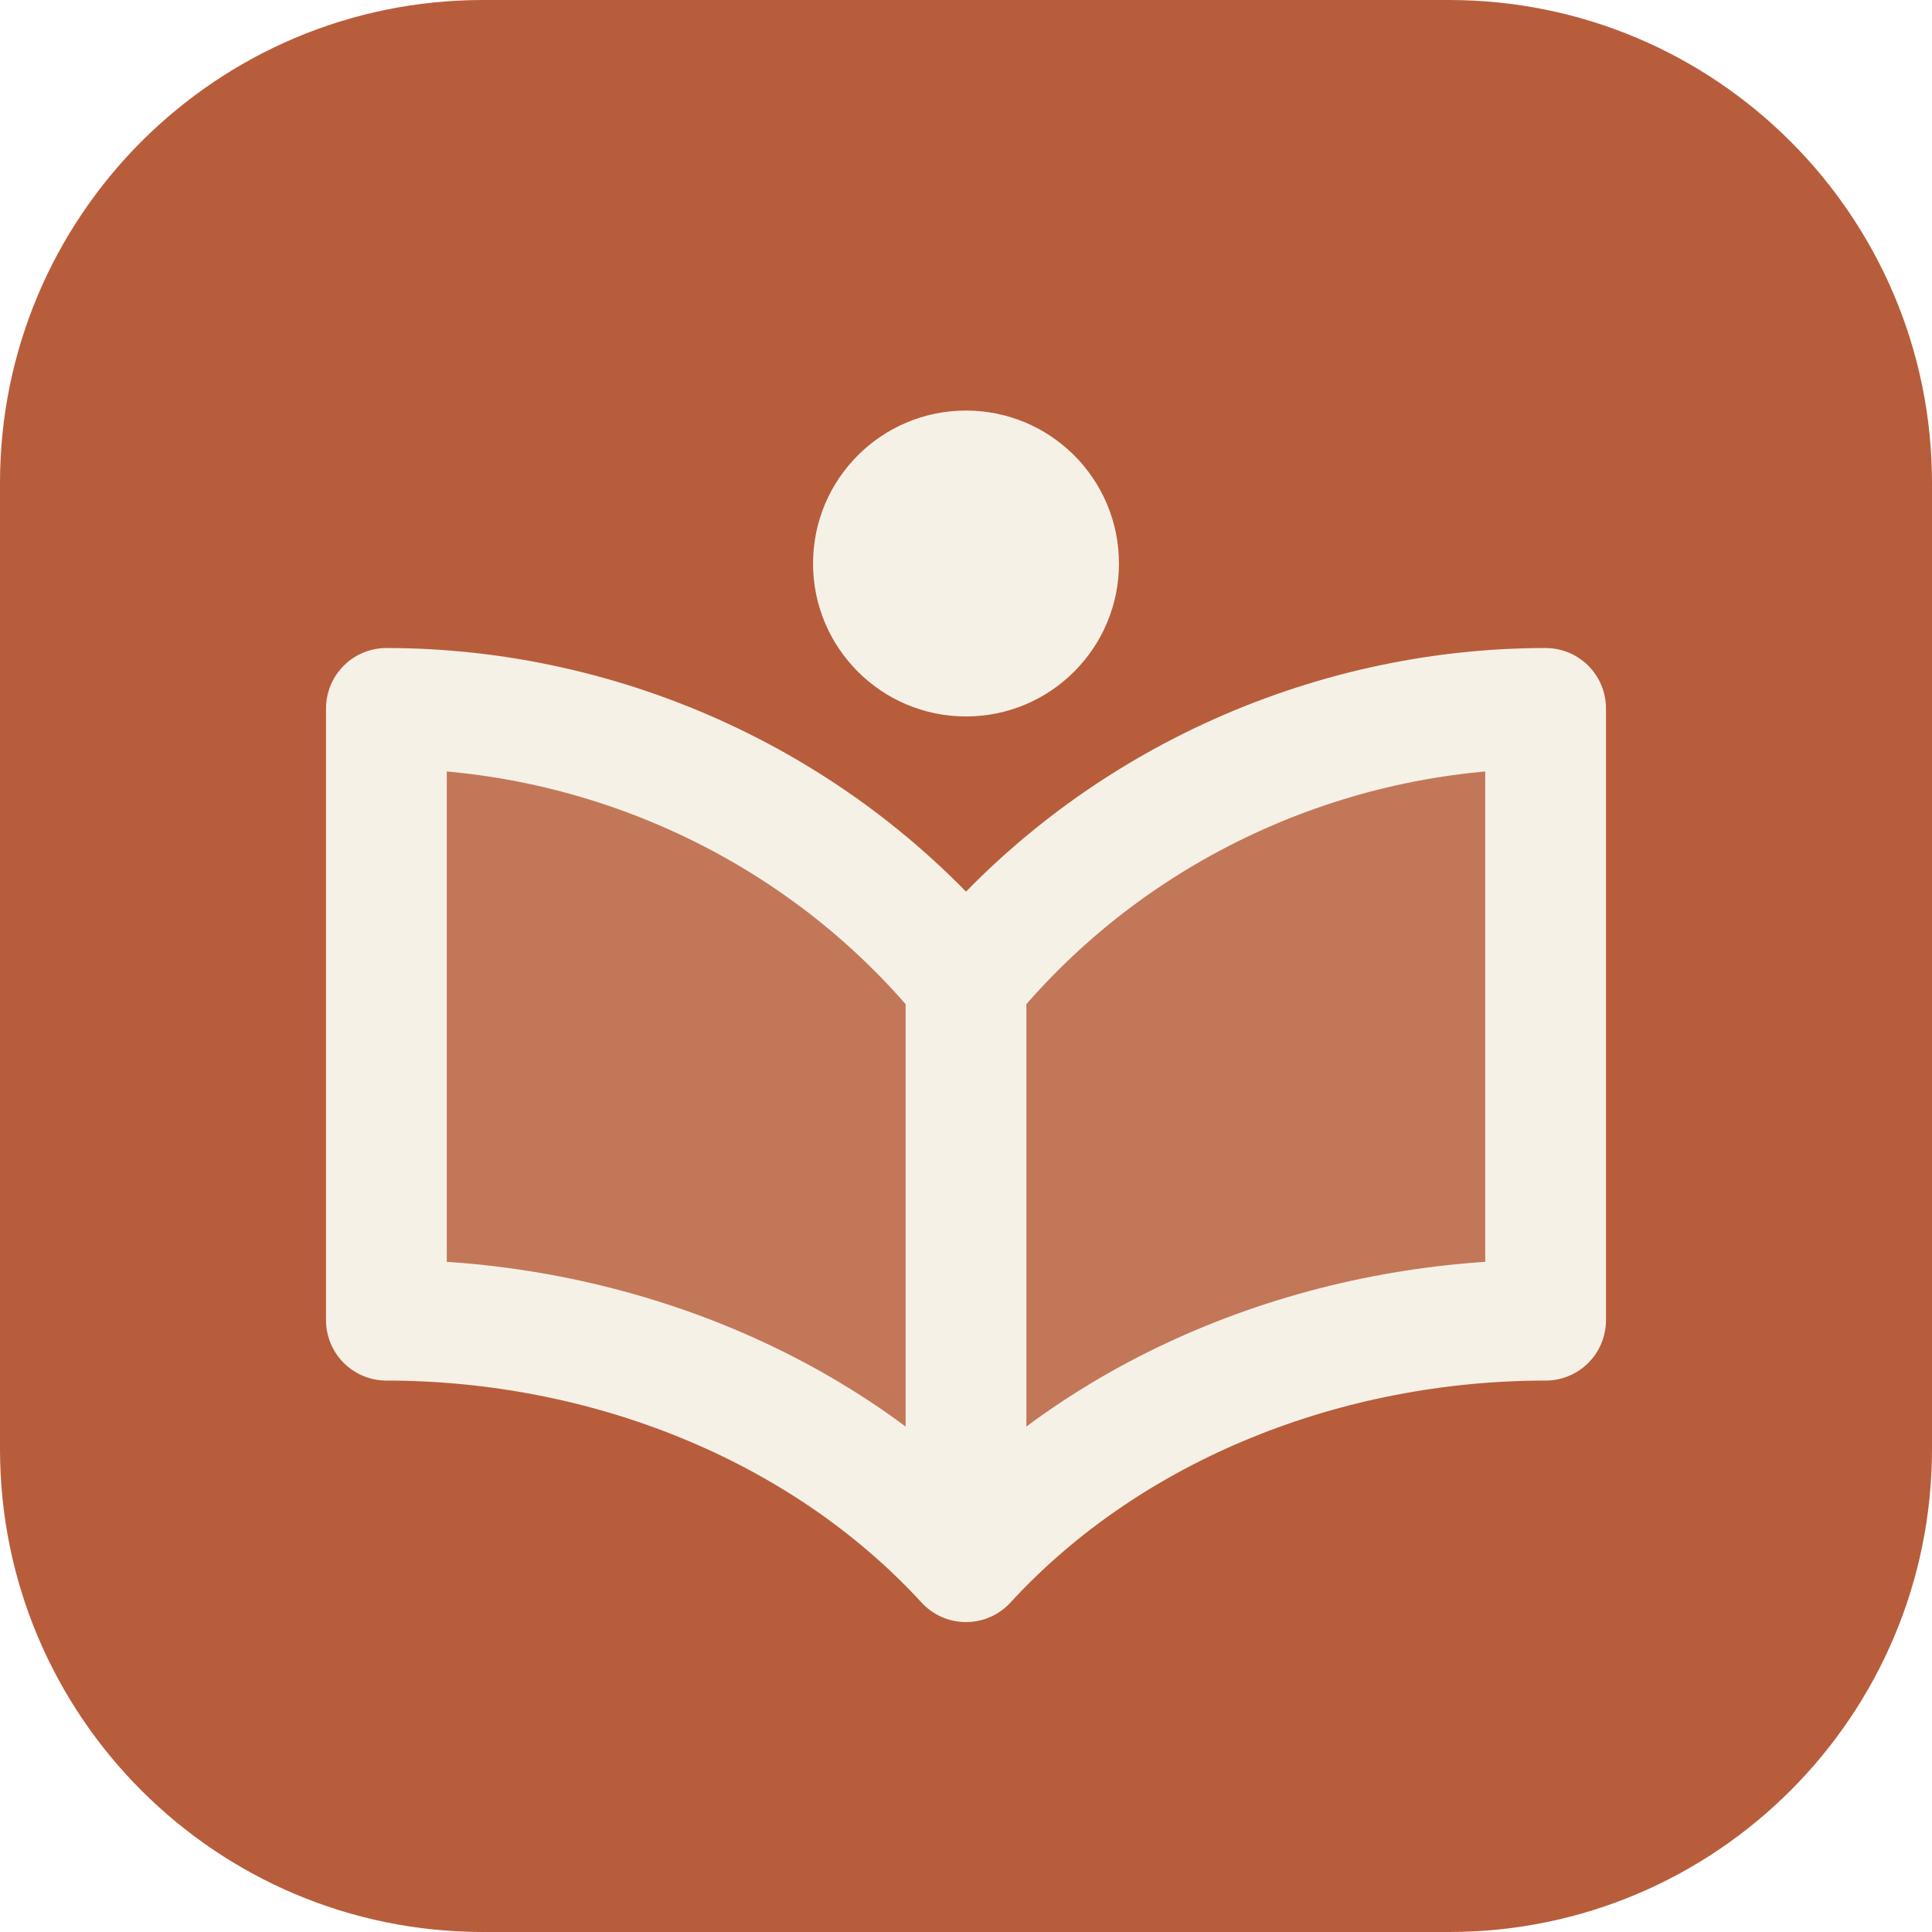
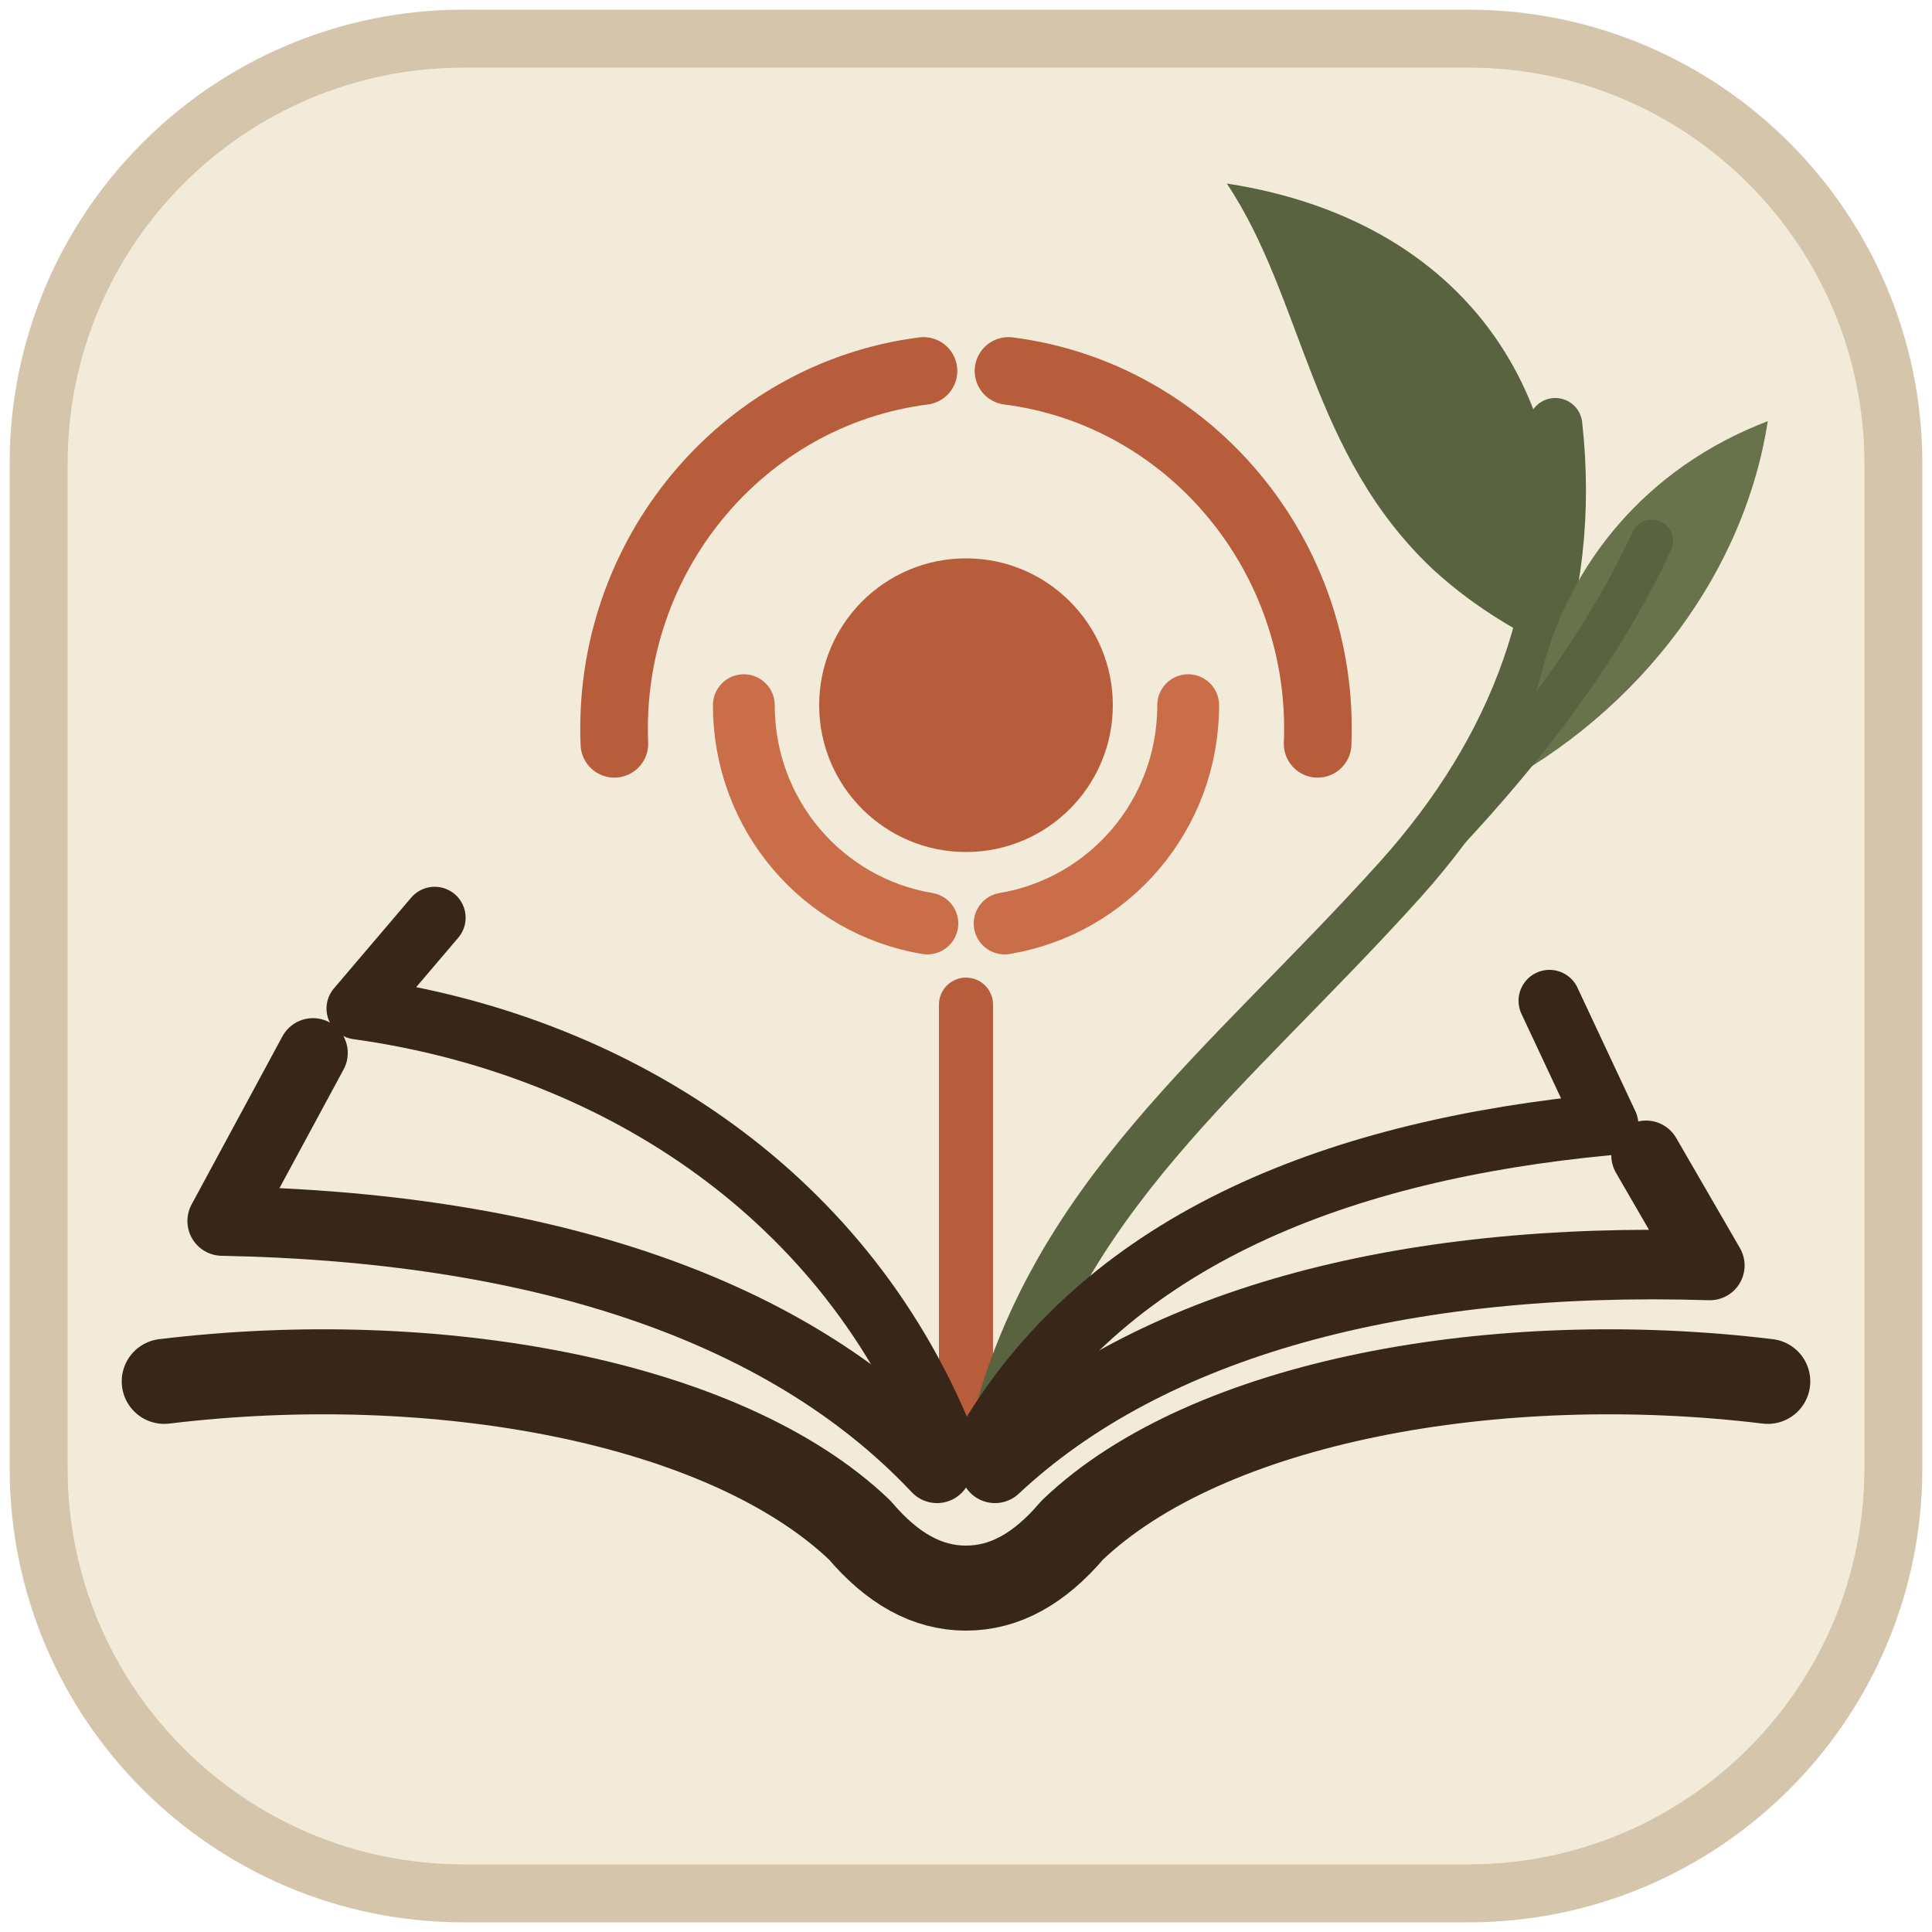
- <svg xmlns="http://www.w3.org/2000/svg" viewBox="0 0 120 120" fill="none">
-   <rect width="120" height="120" rx="30" fill="#B85D3B" />
-   <path d="M24 44C37.5 44 51 50 60 61C69 50 82.5 44 96 44V82C82.5 82 69 87.2 60 97C51 87.2 37.5 82 24 82V44Z" fill="#F6F1E7" fill-opacity="0.18" stroke="#F6F1E7" stroke-width="7.5" stroke-linecap="round" stroke-linejoin="round" />
-   <path d="M60 61V96" stroke="#F6F1E7" stroke-width="7.5" stroke-linecap="round" />
-   <circle cx="60" cy="35" r="9.5" fill="#F6F1E7" />
+ <svg xmlns="http://www.w3.org/2000/svg" viewBox="0 0 100 100" fill="none">
+   <rect x="2" y="2" width="96" height="96" rx="22" fill="#F2EBD9" stroke="#D5C5AA" stroke-width="3" />
+   <line x1="50" y1="52" x2="50" y2="75" stroke="#B85D3B" stroke-width="2.8" stroke-linecap="round" />
+   <circle cx="50" cy="36.5" r="7.6" fill="#B85D3B" />
+   <path d="M38.5 36.5C38.5 42.2 42.6 46.9 48 47.8" stroke="#C96E48" stroke-width="3.2" stroke-linecap="round" />
+   <path d="M61.5 36.5C61.5 42.2 57.4 46.9 52 47.8" stroke="#C96E48" stroke-width="3.2" stroke-linecap="round" />
+   <path d="M31.8 38.5C31.4 28.8 38.4 20.4 47.8 19.2" stroke="#B85D3B" stroke-width="3.5" stroke-linecap="round" />
+   <path d="M68.2 38.5C68.6 28.8 61.6 20.4 52.2 19.2" stroke="#B85D3B" stroke-width="3.5" stroke-linecap="round" />
+   <path d="M51.5 74.5C54.5 62 63.5 55.5 72.5 45.5C78.5 38.8 81.5 31 80.5 22" stroke="#5A6340" stroke-width="2.8" stroke-linecap="round" />
+   <path d="M80.2 33.5C82.5 21.5 76.5 11.5 63.5 9.5C67.5 15.5 67.8 23.5 74.2 29.5C76.5 31.6 78.8 32.8 80.2 33.5Z" fill="#5A6340" />
+   <path d="M76.5 41.2C84.2 37.5 90.2 30.2 91.5 21.8C85.2 24.2 81.2 29.2 79.8 34.8C79.1 37.5 77.9 39.8 76.5 41.2Z" fill="#68724B" />
+   <path d="M72.5 45.5C77.5 40.5 82.5 34.5 85.5 28" stroke="#5A6340" stroke-width="2.2" stroke-linecap="round" />
+   <path d="M48.8 74.5C43.5 61.5 31.5 54 18.5 52.2L22.5 47.5" stroke="#382618" stroke-width="3.2" stroke-linecap="round" stroke-linejoin="round" />
+   <path d="M51.2 74.5C57.5 64 69.5 59.5 83.2 58.2L80.2 51.8" stroke="#382618" stroke-width="3.2" stroke-linecap="round" stroke-linejoin="round" />
+   <path d="M48.5 76C40.5 67.5 27.5 63.5 11.5 63.2L16.2 54.5" stroke="#382618" stroke-width="3.6" stroke-linecap="round" stroke-linejoin="round" />
+   <path d="M51.5 76C59.5 68.5 72.5 65 88.5 65.5L85.2 59.8" stroke="#382618" stroke-width="3.6" stroke-linecap="round" stroke-linejoin="round" />
+   <path d="M8.5 71.5C22.5 69.8 37.5 72.5 44.5 79.2C46.2 81.2 48 82.2 50 82.2C52 82.2 53.8 81.2 55.5 79.2C62.5 72.5 77.5 69.8 91.5 71.5" stroke="#382618" stroke-width="4.4" stroke-linecap="round" stroke-linejoin="round" />
</svg>
